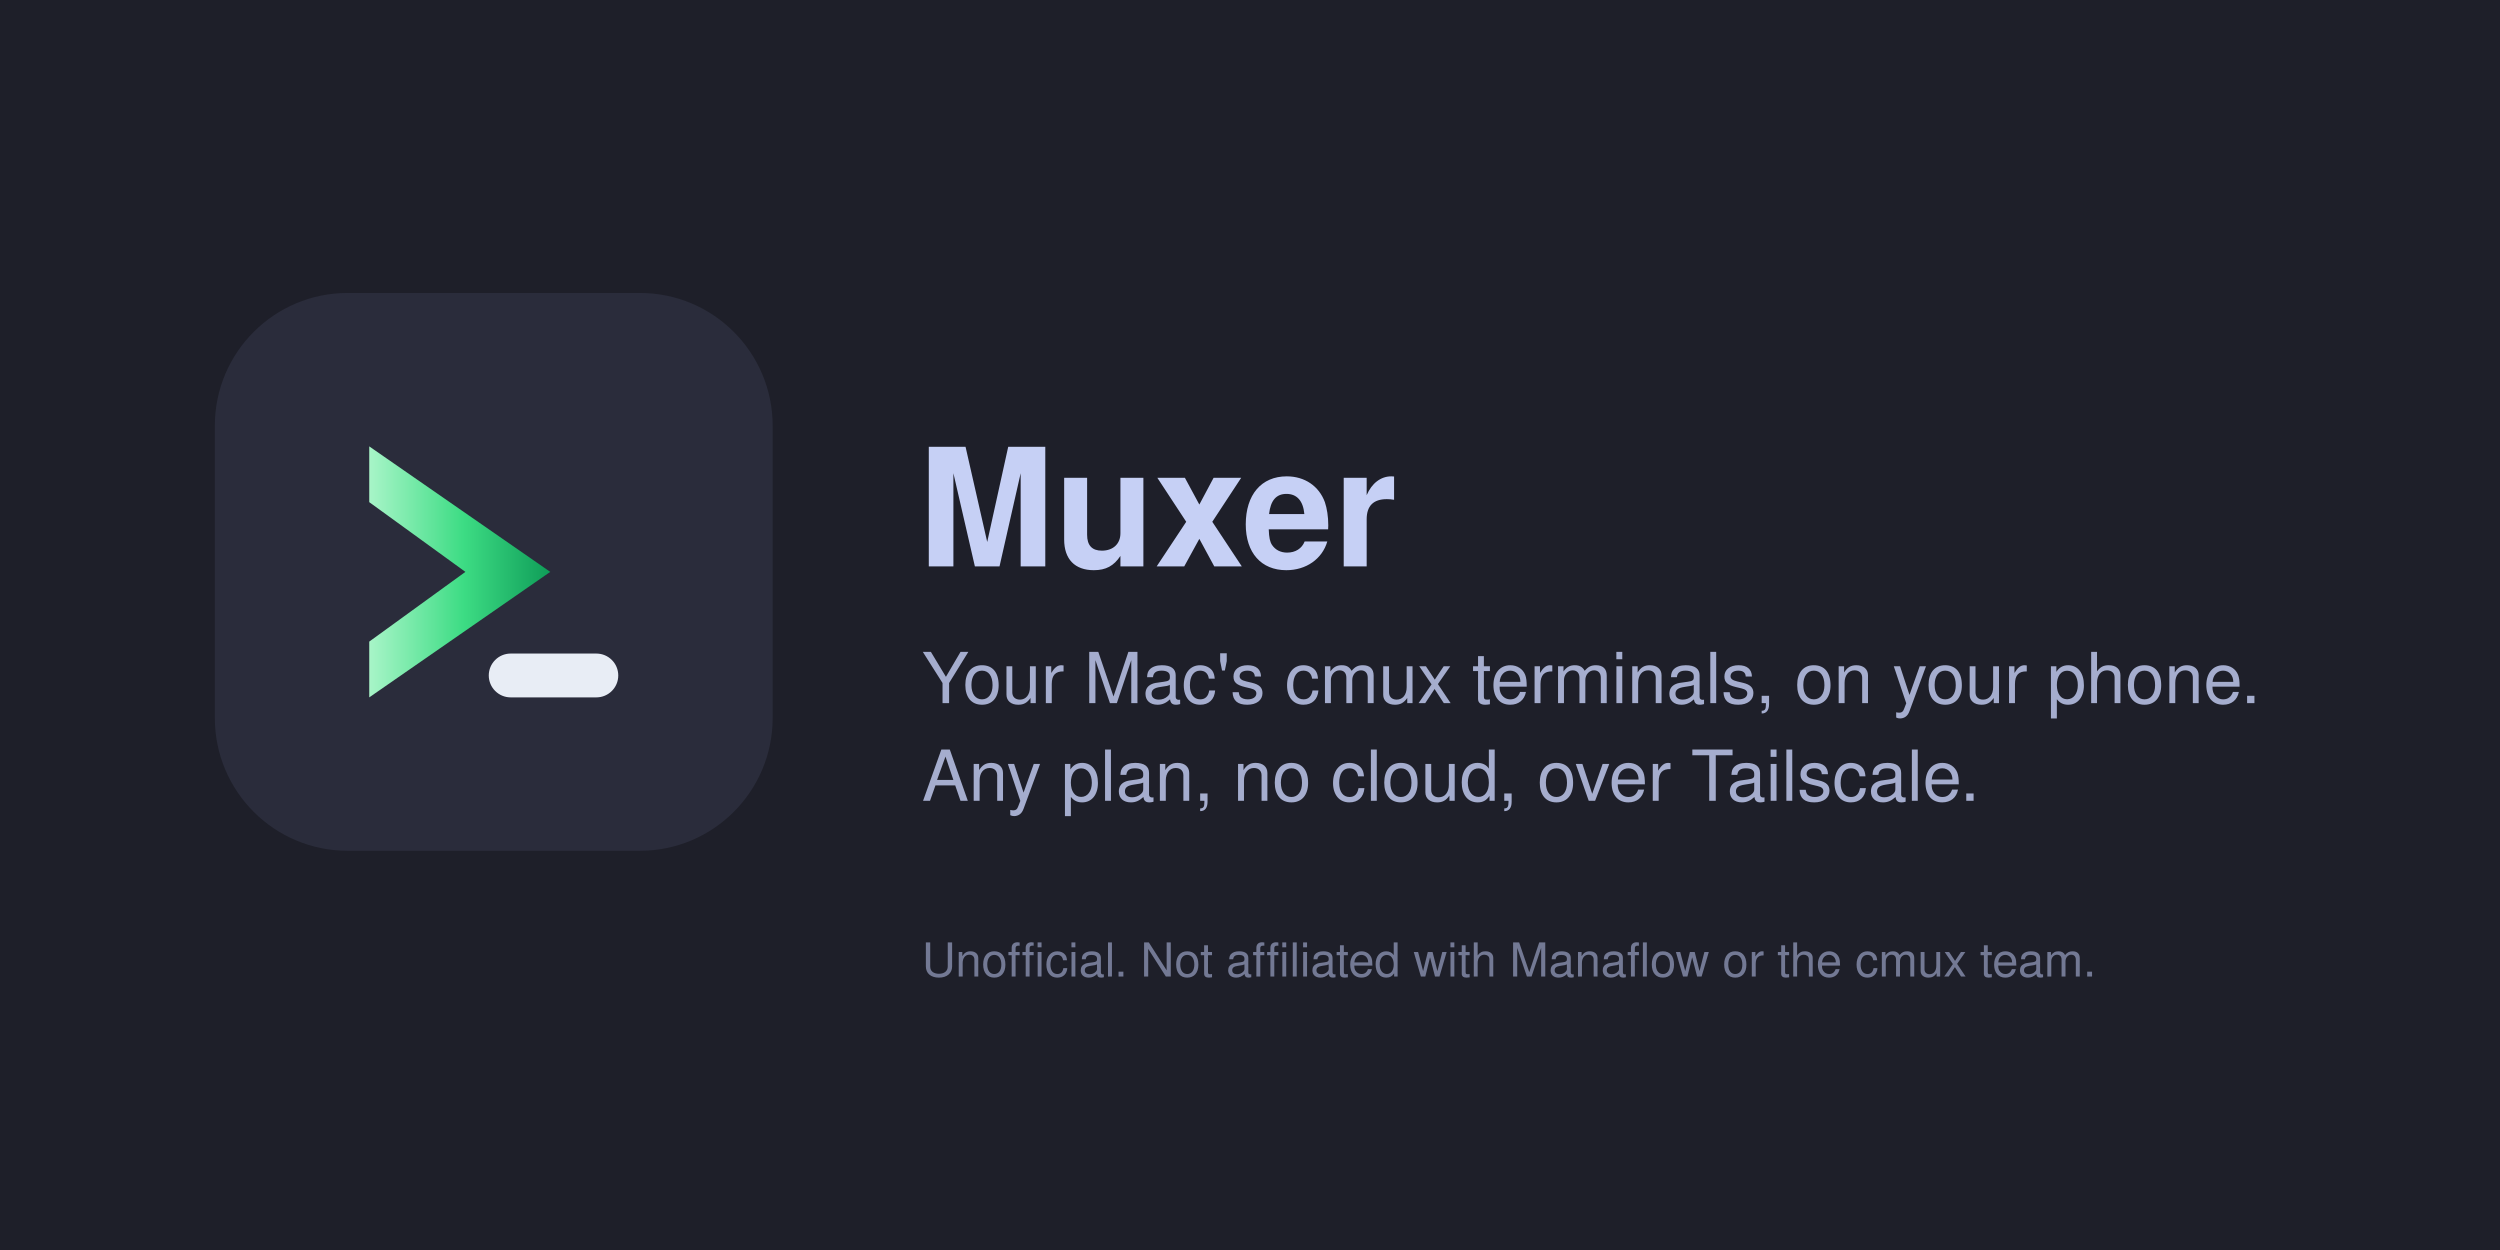
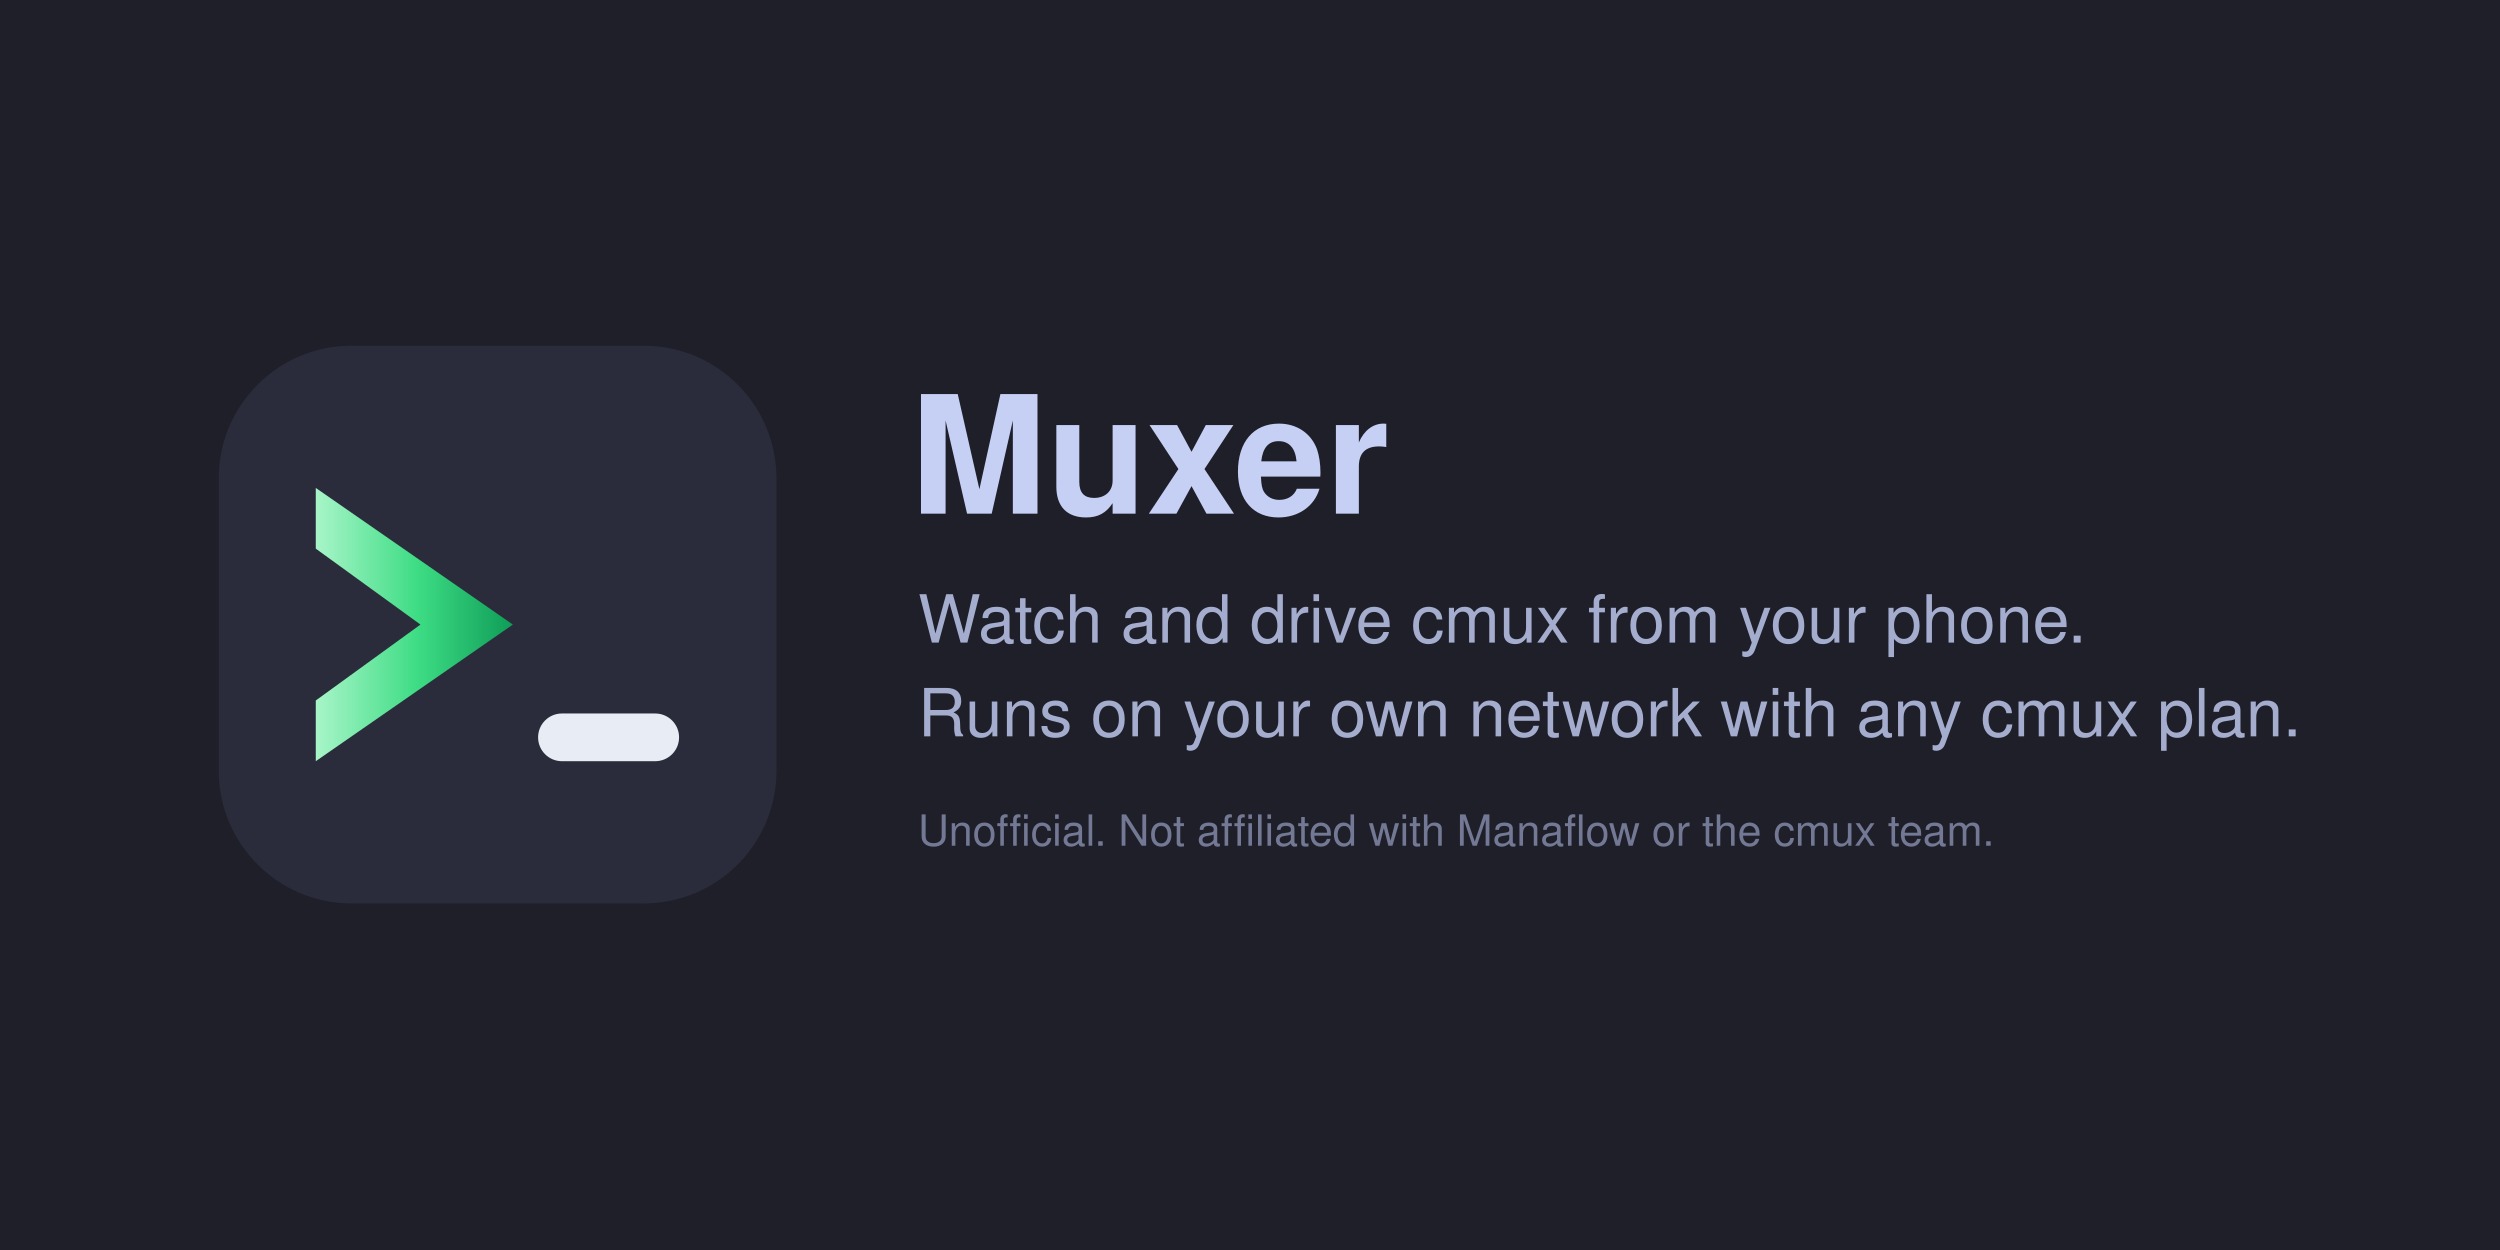
<svg xmlns="http://www.w3.org/2000/svg" width="1280" height="640" viewBox="0 0 1280 640">
  <defs>
-     <linearGradient id="chevron" x1="35.25" y1="54" x2="62.51" y2="54" gradientUnits="userSpaceOnUse">
+     <linearGradient id="chevron" x1="18.79" y1="54" x2="56.95" y2="54" gradientUnits="userSpaceOnUse">
      <stop offset="0" stop-color="#A8F5C8" />
      <stop offset="0.52" stop-color="#3DDC84" />
      <stop offset="1" stop-color="#0F9D58" />
    </linearGradient>
  </defs>
  <rect width="1280" height="640" fill="#1E1F29" />
-   <g transform="translate(110 150) scale(3.4) translate(-12 -12)">
-     <rect x="12" y="12" width="84" height="84" rx="20" fill="#2A2C3B" />
-     <path d="M35.25 35.1 L62.51 54 L35.25 72.9 L35.25 64.5 L49.73 54 L35.25 43.5 Z" fill="url(#chevron)" />
-     <rect x="53.25" y="66.3" width="19.5" height="6.6" rx="3.3" fill="#E8EDF5" />
+   <g transform="translate(112 177) scale(2.644)">
+     <rect width="108" height="108" rx="25.7" fill="#2A2C3B" />
+     <path d="M18.79,27.54 L56.95,54.0 L18.79,80.46 L18.79,68.7 L39.06,54.0 L18.79,39.3 Z" fill="url(#chevron)" />
+     <rect x="61.84" y="71.22" width="27.3" height="9.24" rx="4.62" fill="#E8EDF5" />
  </g>
  <g font-family="Helvetica Neue, Helvetica, Arial, sans-serif">
-     <text x="470" y="290" font-size="84" font-weight="700" fill="#C6D0F5">Muxer</text>
-     <text x="472" y="360" font-size="36" fill="#A5ADCE">Your Mac's cmux terminals, on your phone.</text>
-     <text x="472" y="410" font-size="36" fill="#A5ADCE">Any plan, no cloud, over Tailscale.</text>
-     <text x="472" y="500" font-size="24" fill="#737994">Unofficial. Not affiliated with Manaflow or the cmux team.</text>
+     <text x="466" y="263" font-size="84" font-weight="700" fill="#C6D0F5">Muxer</text>
+     <text x="470" y="329" font-size="34" fill="#A5ADCE">Watch and drive cmux from your phone.</text>
+     <text x="470" y="377" font-size="34" fill="#A5ADCE">Runs on your own network with any cmux plan.</text>
+     <text x="470" y="433" font-size="22" fill="#737994">Unofficial. Not affiliated with Manaflow or the cmux team.</text>
  </g>
</svg>
